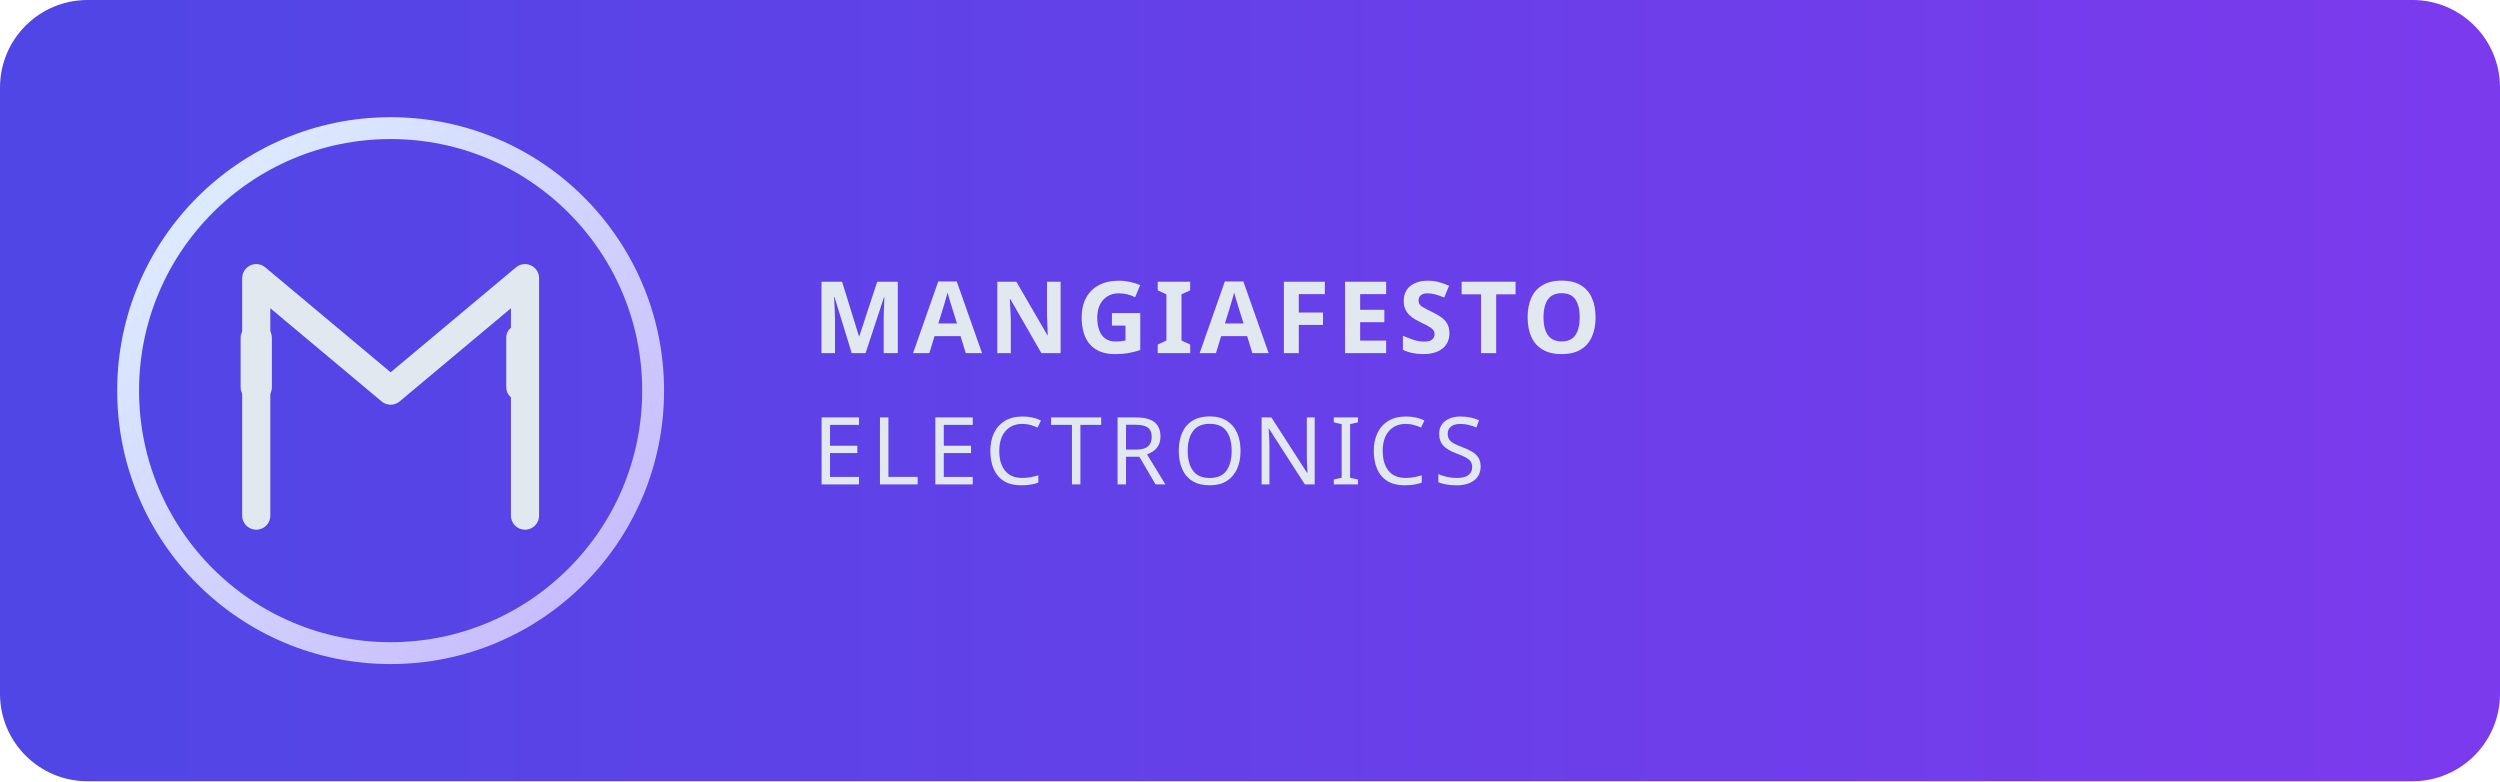
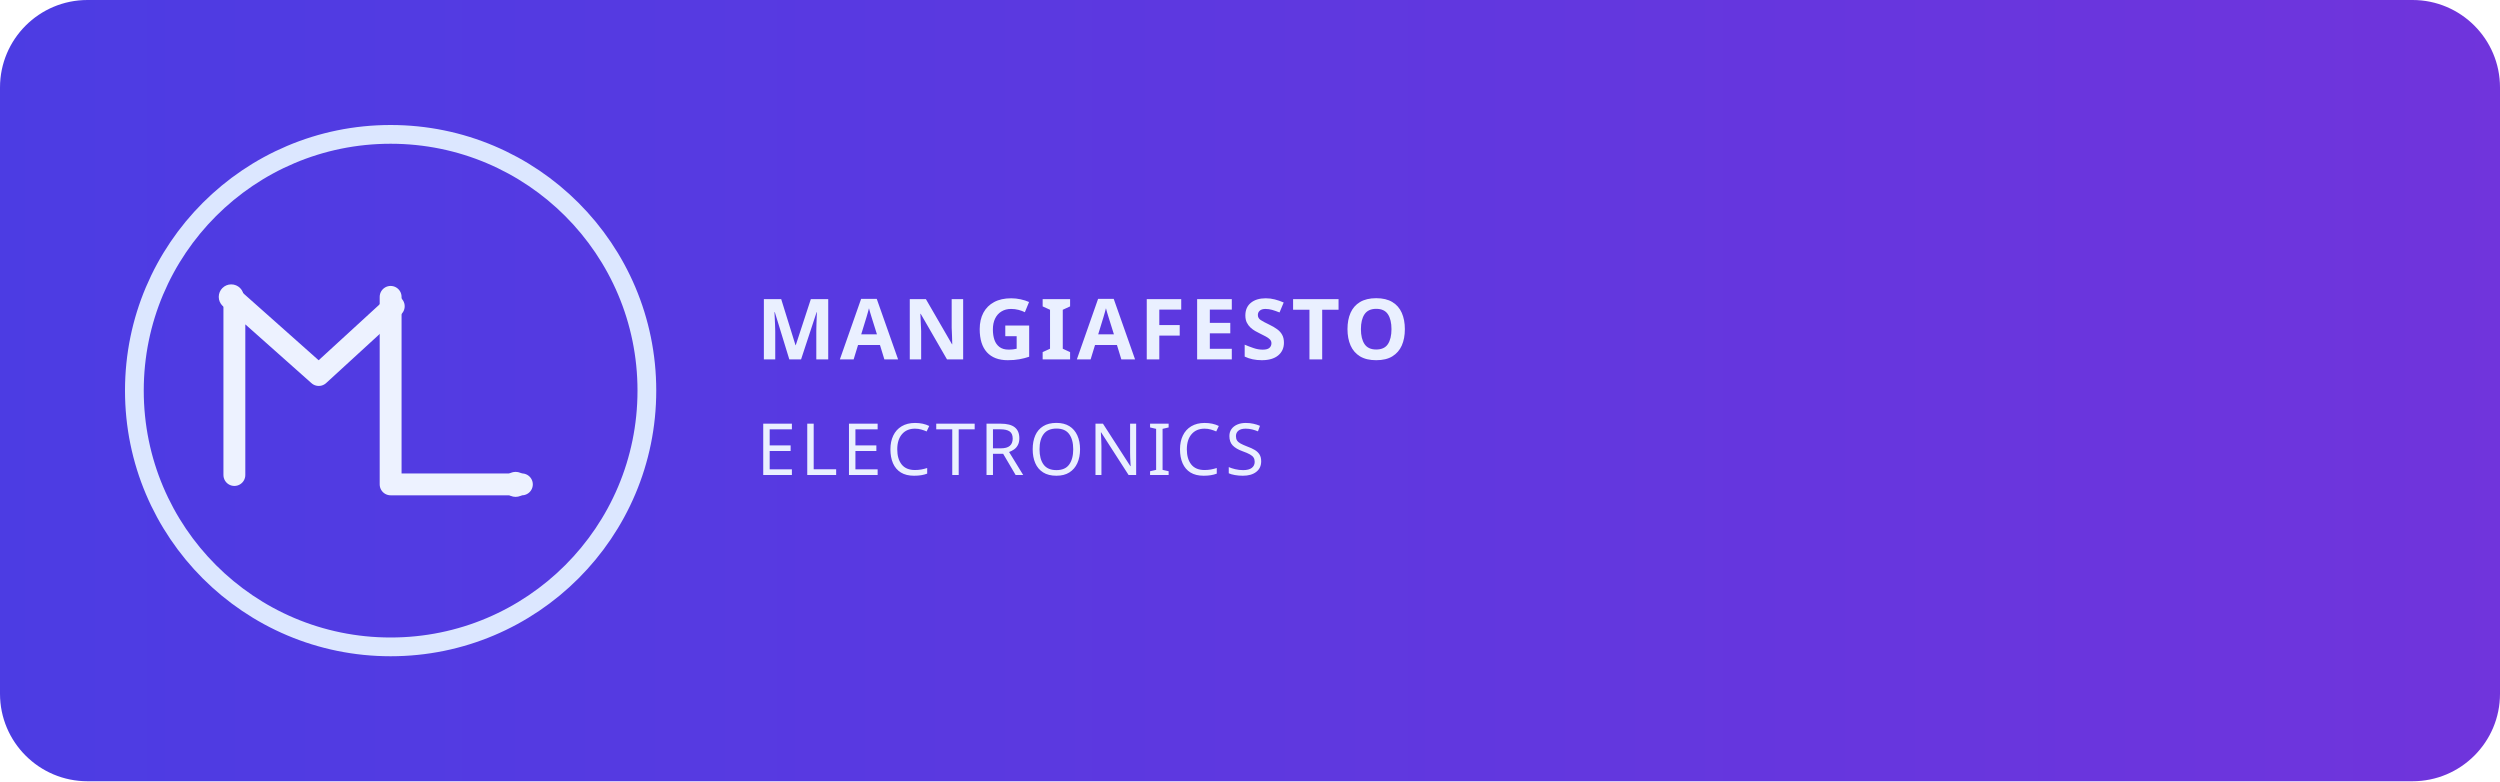
<svg xmlns="http://www.w3.org/2000/svg" viewBox="0 0 800 250" role="img" aria-label="Mangiafesto Electronics logo">
  <defs>
    <linearGradient id="bg" x1="0" y1="0" x2="1" y2="0">
-       <stop offset="0%" stop-color="#4f46e5" />
-       <stop offset="100%" stop-color="#7c3aed" />
-     </linearGradient>
-     <linearGradient id="ring" x1="0" y1="0" x2="1" y2="1">
-       <stop offset="0%" stop-color="#e0f2fe" />
-       <stop offset="100%" stop-color="#c4b5fd" />
+       <stop offset="0%" stop-color="#4c3ce3" />
+       <stop offset="100%" stop-color="#7034dc" />
    </linearGradient>
  </defs>
  <rect width="800" height="250" rx="28" fill="url(#bg)" />
-   <circle cx="125" cy="125" r="84" fill="none" stroke="url(#ring)" stroke-width="7" />
-   <path d="M82 165V89l43 36 43-36v76" fill="none" stroke="#e2e8f0" stroke-width="9" stroke-linecap="round" stroke-linejoin="round" />
-   <rect x="77" y="104" width="10" height="24" rx="4" fill="#e2e8f0" />
-   <rect x="162" y="104" width="10" height="24" rx="4" fill="#e2e8f0" />
-   <g fill="#e2e8f0" font-family="'Segoe UI', 'Trebuchet MS', sans-serif" letter-spacing="2">
-     <text x="260" y="113" font-size="32" font-weight="700">MANGIAFESTO</text>
-     <text x="260" y="155" font-size="30" font-weight="400">ELECTRONICS</text>
+   <circle cx="125" cy="125" r="82" fill="none" stroke="#dce7ff" stroke-width="6" />
+   <path d="M75 152V96l27 24 24-22" fill="none" stroke="#edf2ff" stroke-width="7" stroke-linecap="round" stroke-linejoin="round" />
+   <path d="M125 95v60h42" fill="none" stroke="#edf2ff" stroke-width="7" stroke-linecap="round" stroke-linejoin="round" />
+   <circle cx="74" cy="95" r="4" fill="#edf2ff" />
+   <circle cx="165" cy="155" r="4" fill="#edf2ff" />
+   <g fill="#eaf0ff" font-family="'Segoe UI', 'Trebuchet MS', sans-serif" letter-spacing="1.3">
+     <text x="242" y="115" font-size="27" font-weight="700">MANGIAFESTO</text>
+     <text x="242" y="152" font-size="23" font-weight="500">ELECTRONICS</text>
  </g>
</svg>
